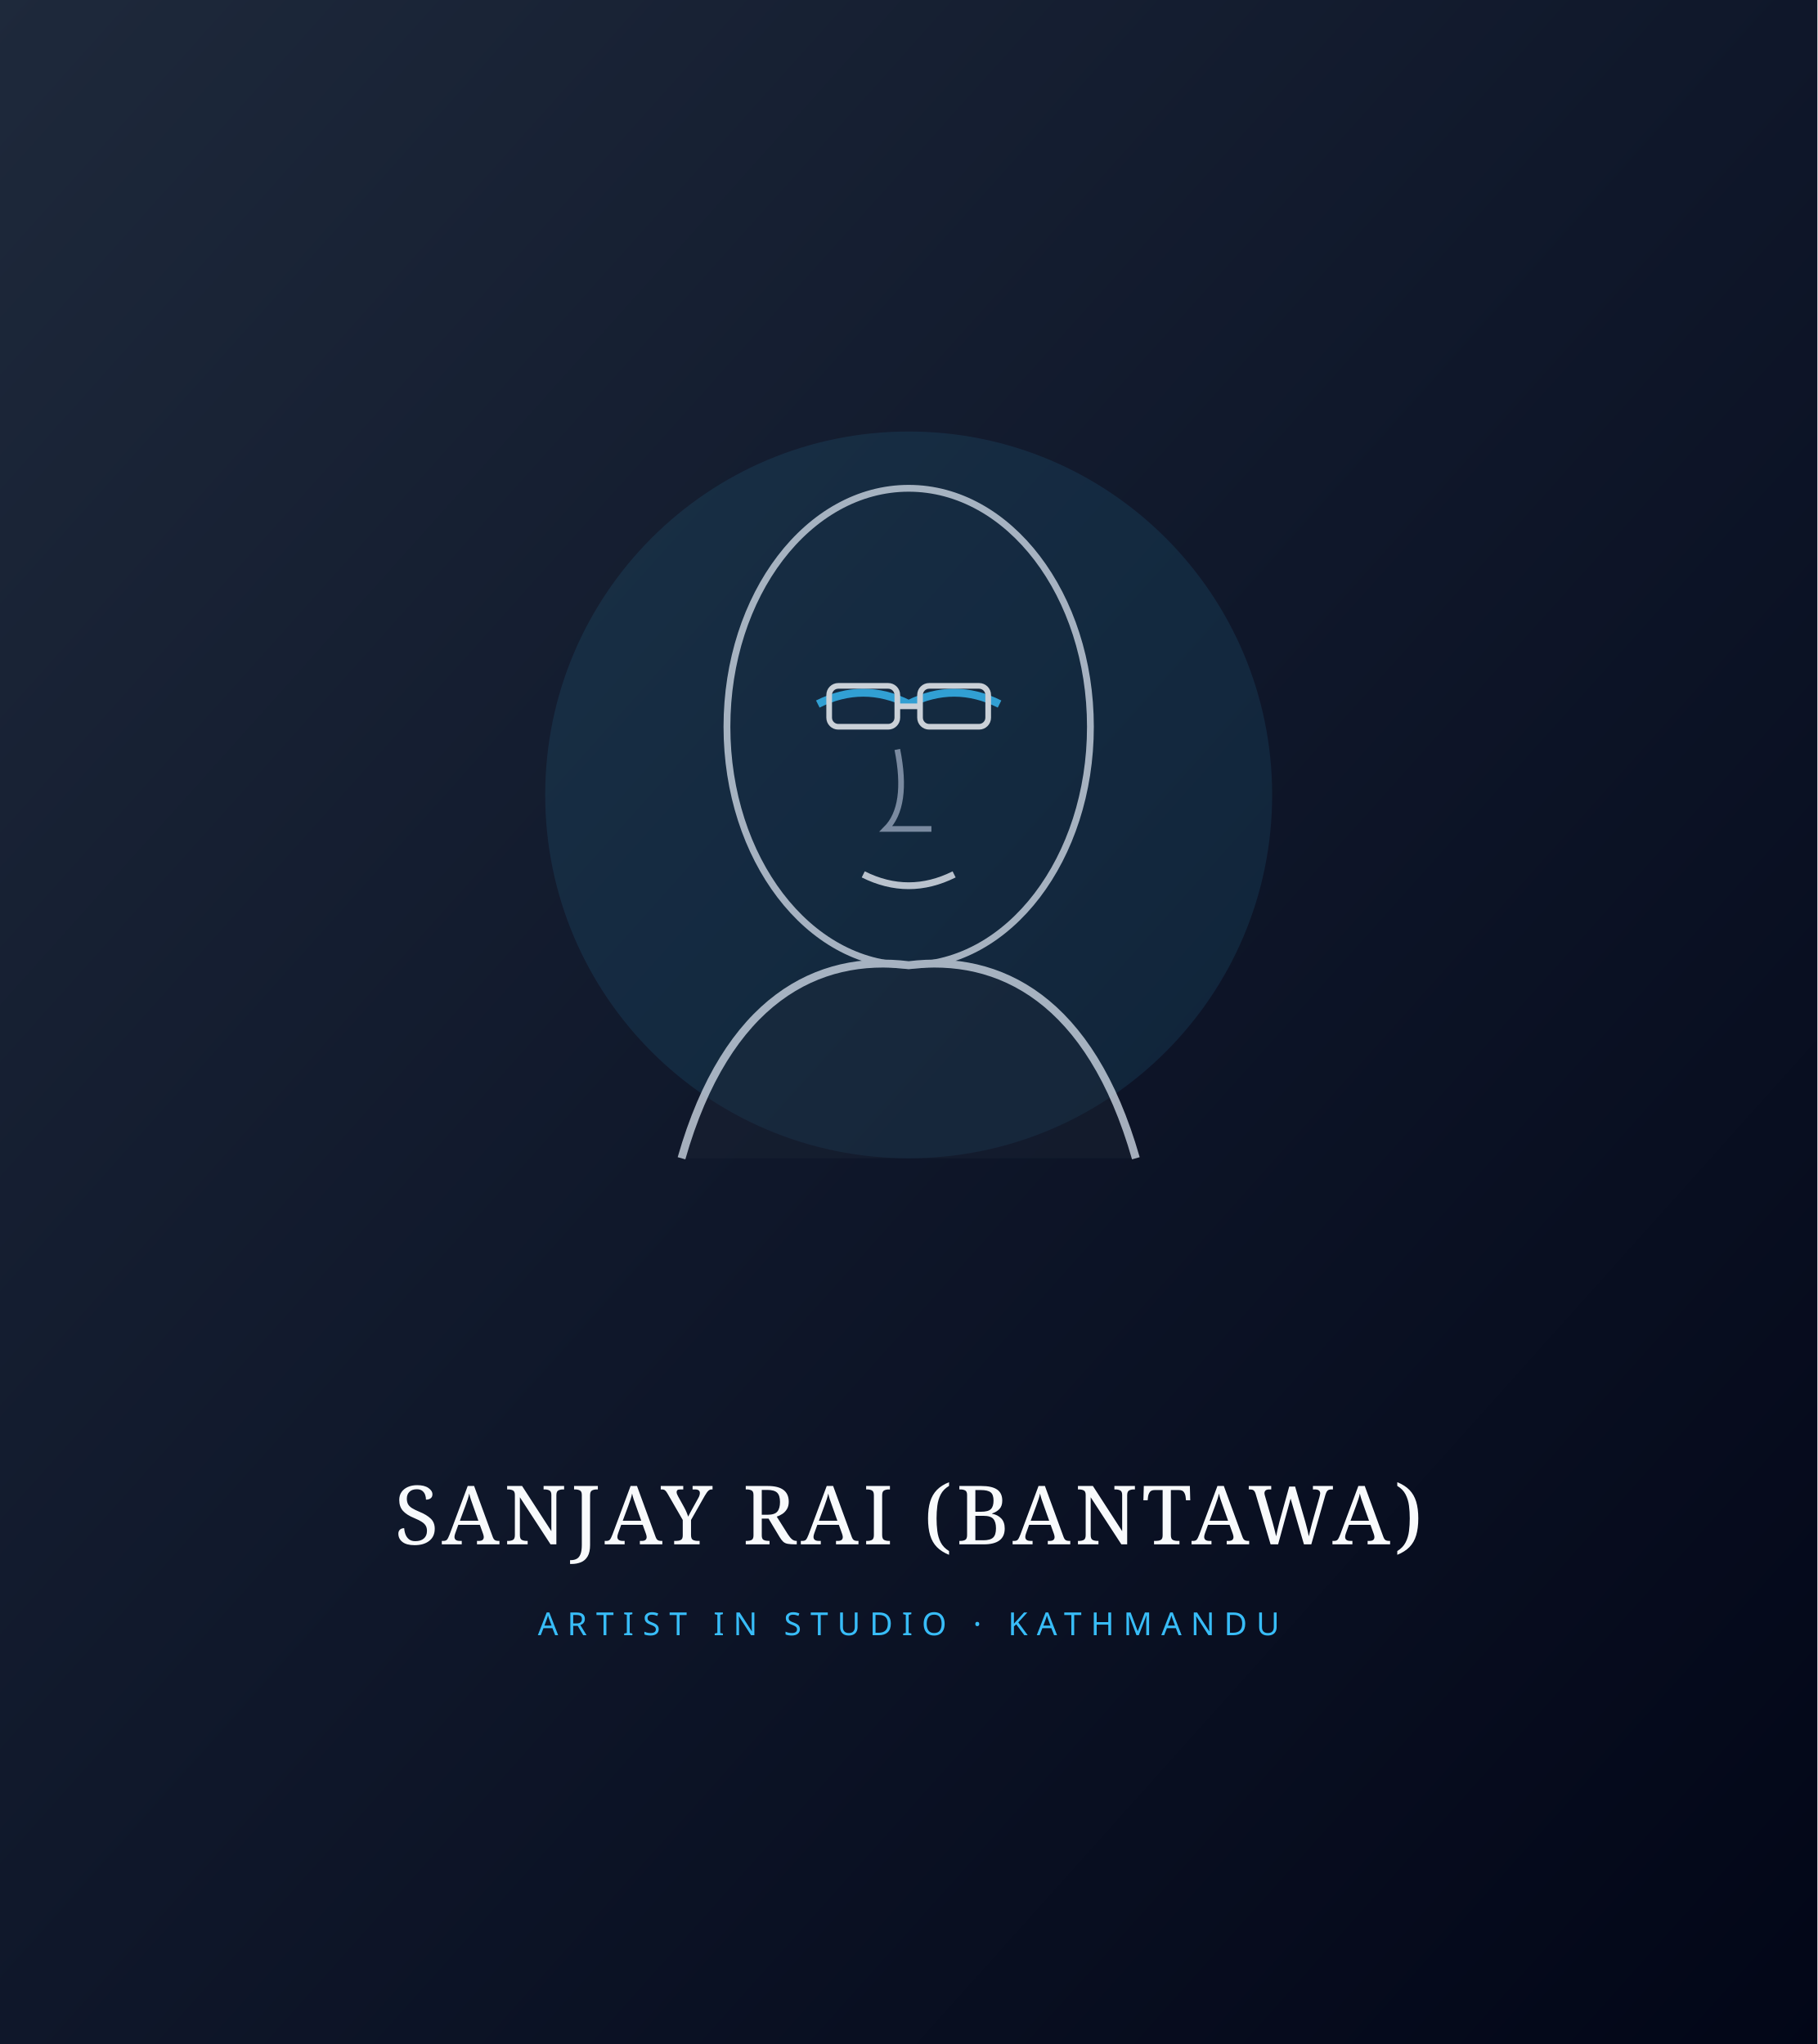
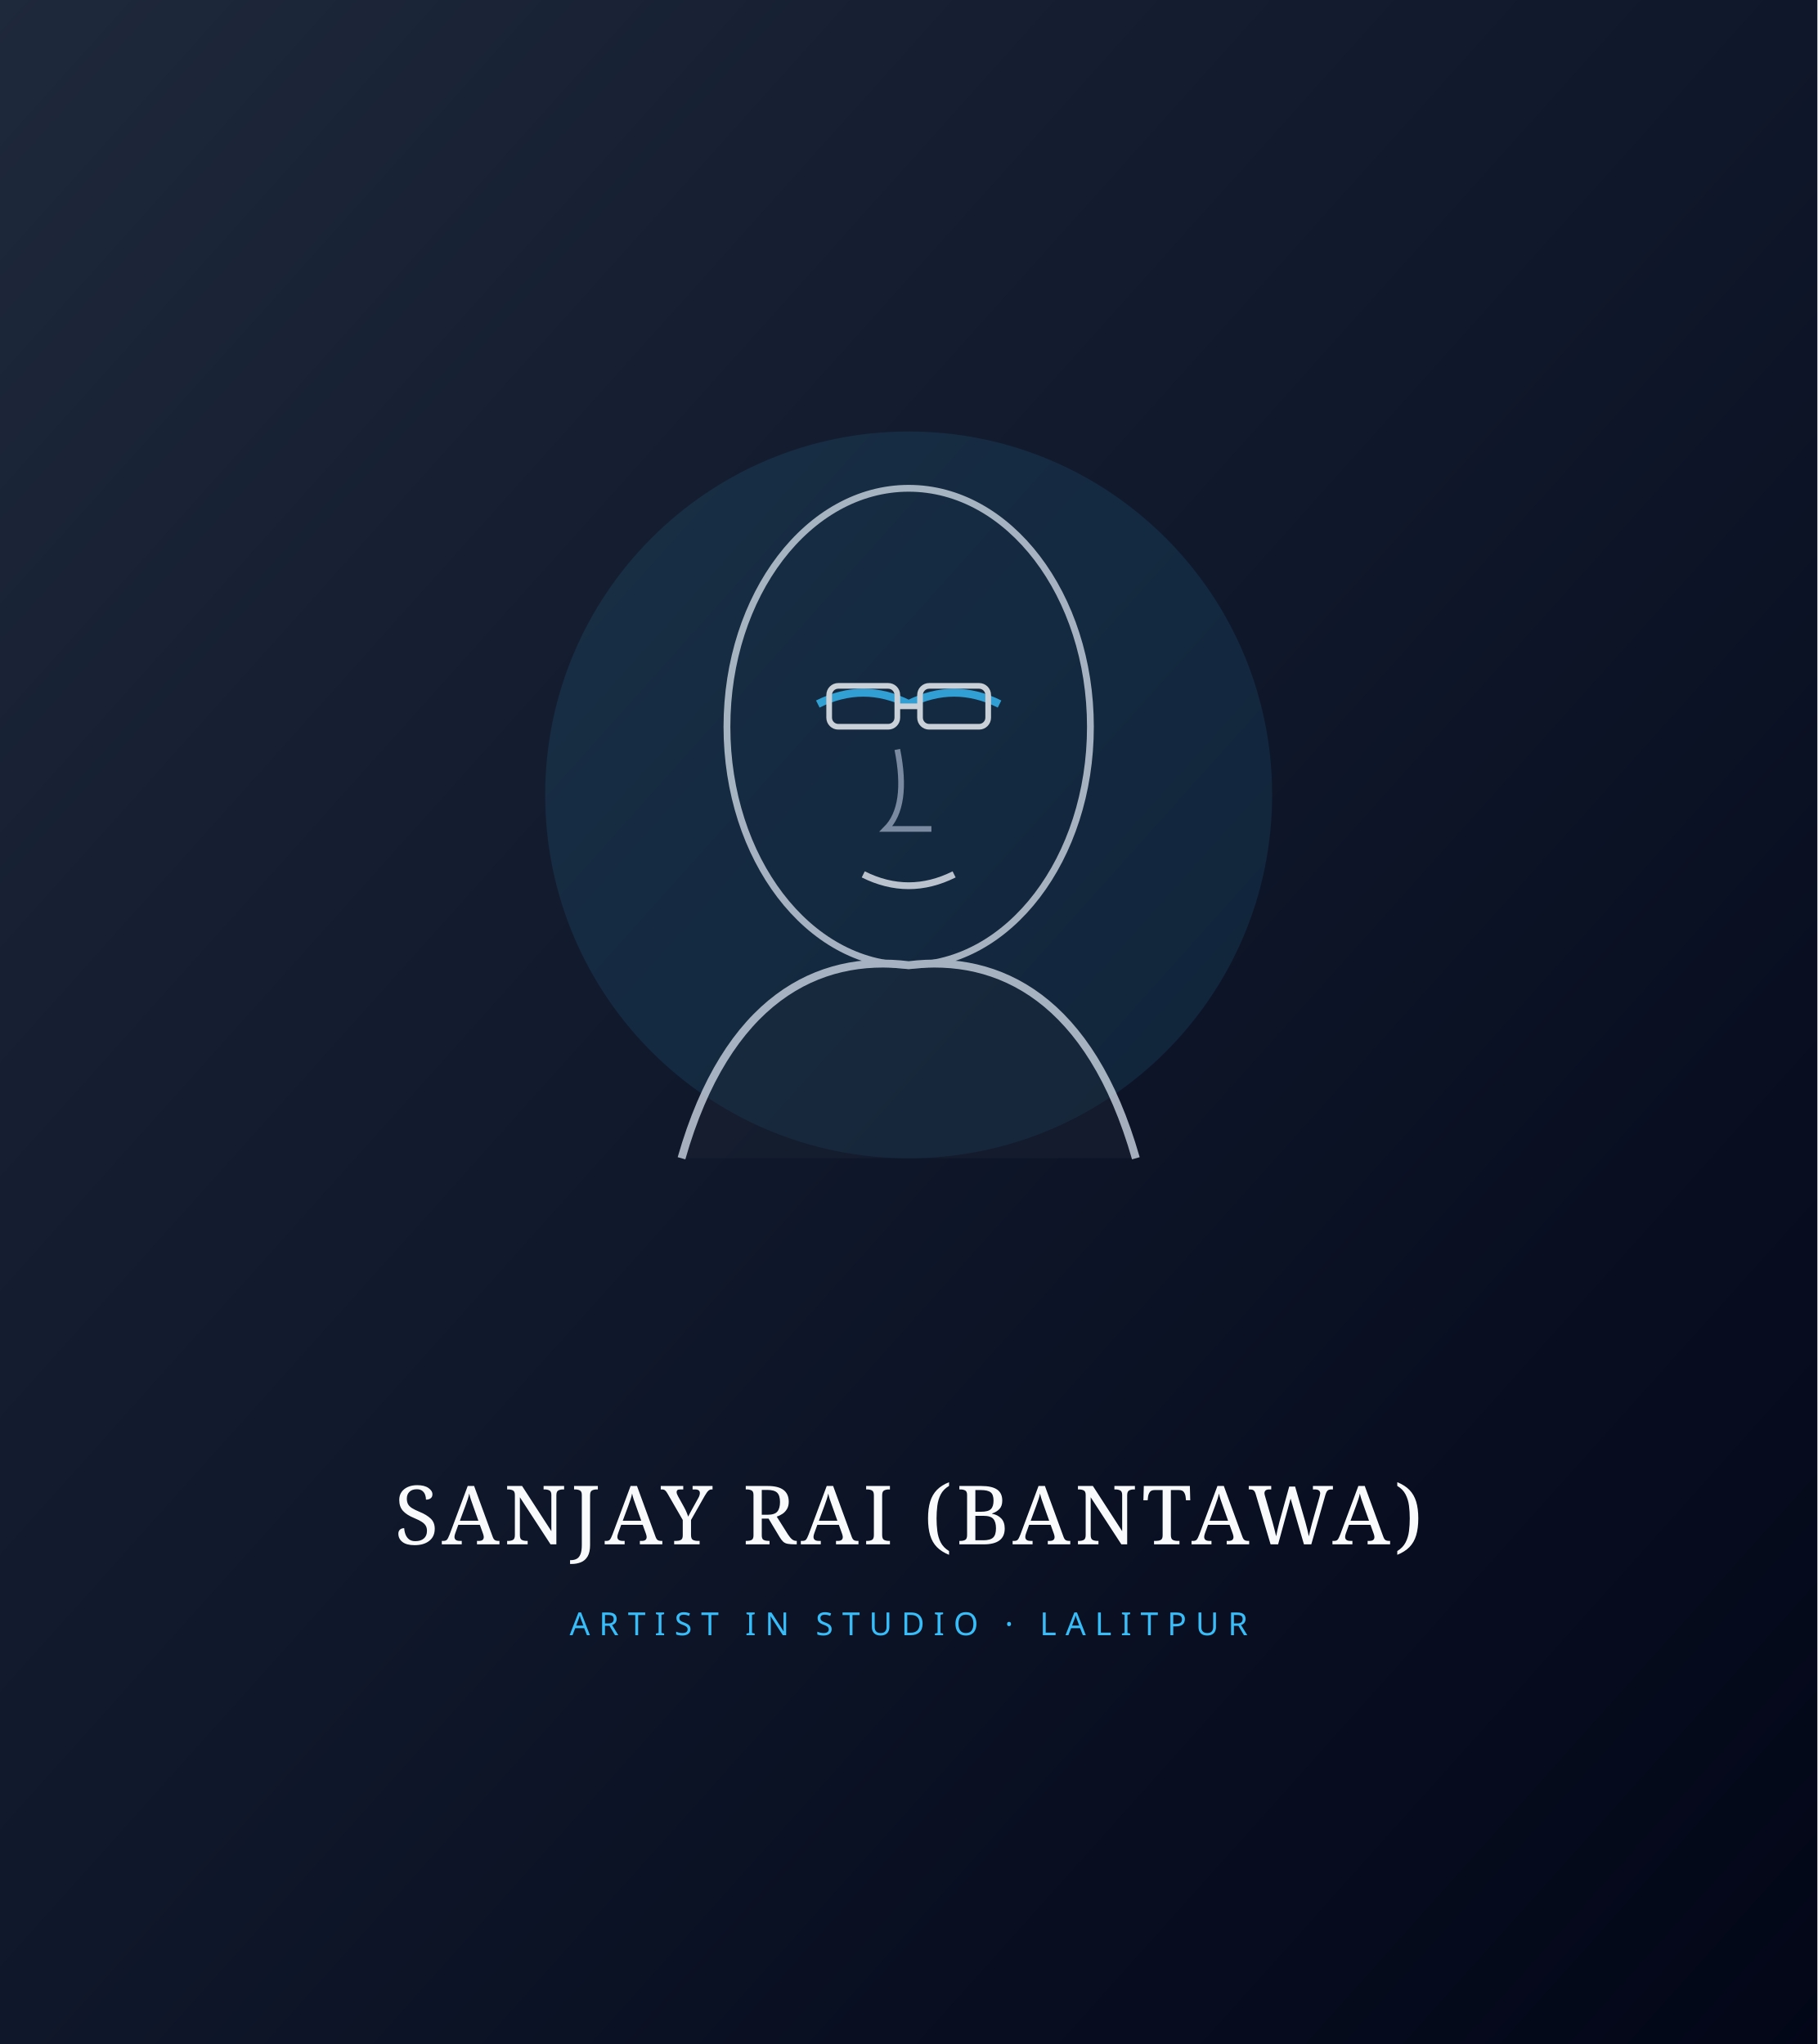
<svg xmlns="http://www.w3.org/2000/svg" viewBox="0 0 800 900" width="100%" height="100%">
  <defs>
    <linearGradient id="portrait-grad" x1="0%" y1="0%" x2="100%" y2="100%">
      <stop offset="0%" stop-color="#1E293B" />
      <stop offset="50%" stop-color="#0F172A" />
      <stop offset="100%" stop-color="#020617" />
    </linearGradient>
  </defs>
  <rect width="800" height="900" fill="url(#portrait-grad)" />
  <circle cx="400" cy="350" r="160" fill="#38BDF8" opacity="0.1" />
  <g transform="translate(250, 180)" stroke="#94A3B8" stroke-width="3" fill="none" opacity="0.8">
    <ellipse cx="150" cy="140" rx="80" ry="105" stroke="#CBD5E1" stroke-width="3" />
    <path d="M110,130 Q130,120 150,130 Q170,120 190,130" stroke="#38BDF8" stroke-width="3.5" />
    <rect x="115" y="122" width="30" height="18" rx="4" stroke="#F8FAFC" stroke-width="2.5" />
    <rect x="155" y="122" width="30" height="18" rx="4" stroke="#F8FAFC" stroke-width="2.5" />
    <line x1="145" y1="131" x2="155" y2="131" stroke="#F8FAFC" stroke-width="2.5" />
    <path d="M145,150 Q150,175 140,185 L160,185" stroke="#94A3B8" stroke-width="2.5" />
    <path d="M130,205 Q150,215 170,205" stroke="#E2E8F0" stroke-width="3" />
    <path d="M50,330 C70,260 110,240 150,245 C190,240 230,260 250,330" stroke="#CBD5E1" stroke-width="3.5" fill="#1E293B" fill-opacity="0.4" />
  </g>
  <text x="400" y="680" text-anchor="middle" font-family="'Cormorant Garamond', Georgia, serif" font-size="36" fill="#F8FAFC" letter-spacing="2">SANJAY RAI (BANTAWA)</text>
-   <text x="400" y="720" text-anchor="middle" font-family="'Plus Jakarta Sans', sans-serif" font-size="14" fill="#38BDF8" letter-spacing="4">ARTIST IN STUDIO · KATHMANDU</text>
+   <text x="400" y="720" text-anchor="middle" font-family="'Plus Jakarta Sans', sans-serif" font-size="14" fill="#38BDF8" letter-spacing="4">ARTIST IN STUDIO · LALITPUR</text>
</svg>
